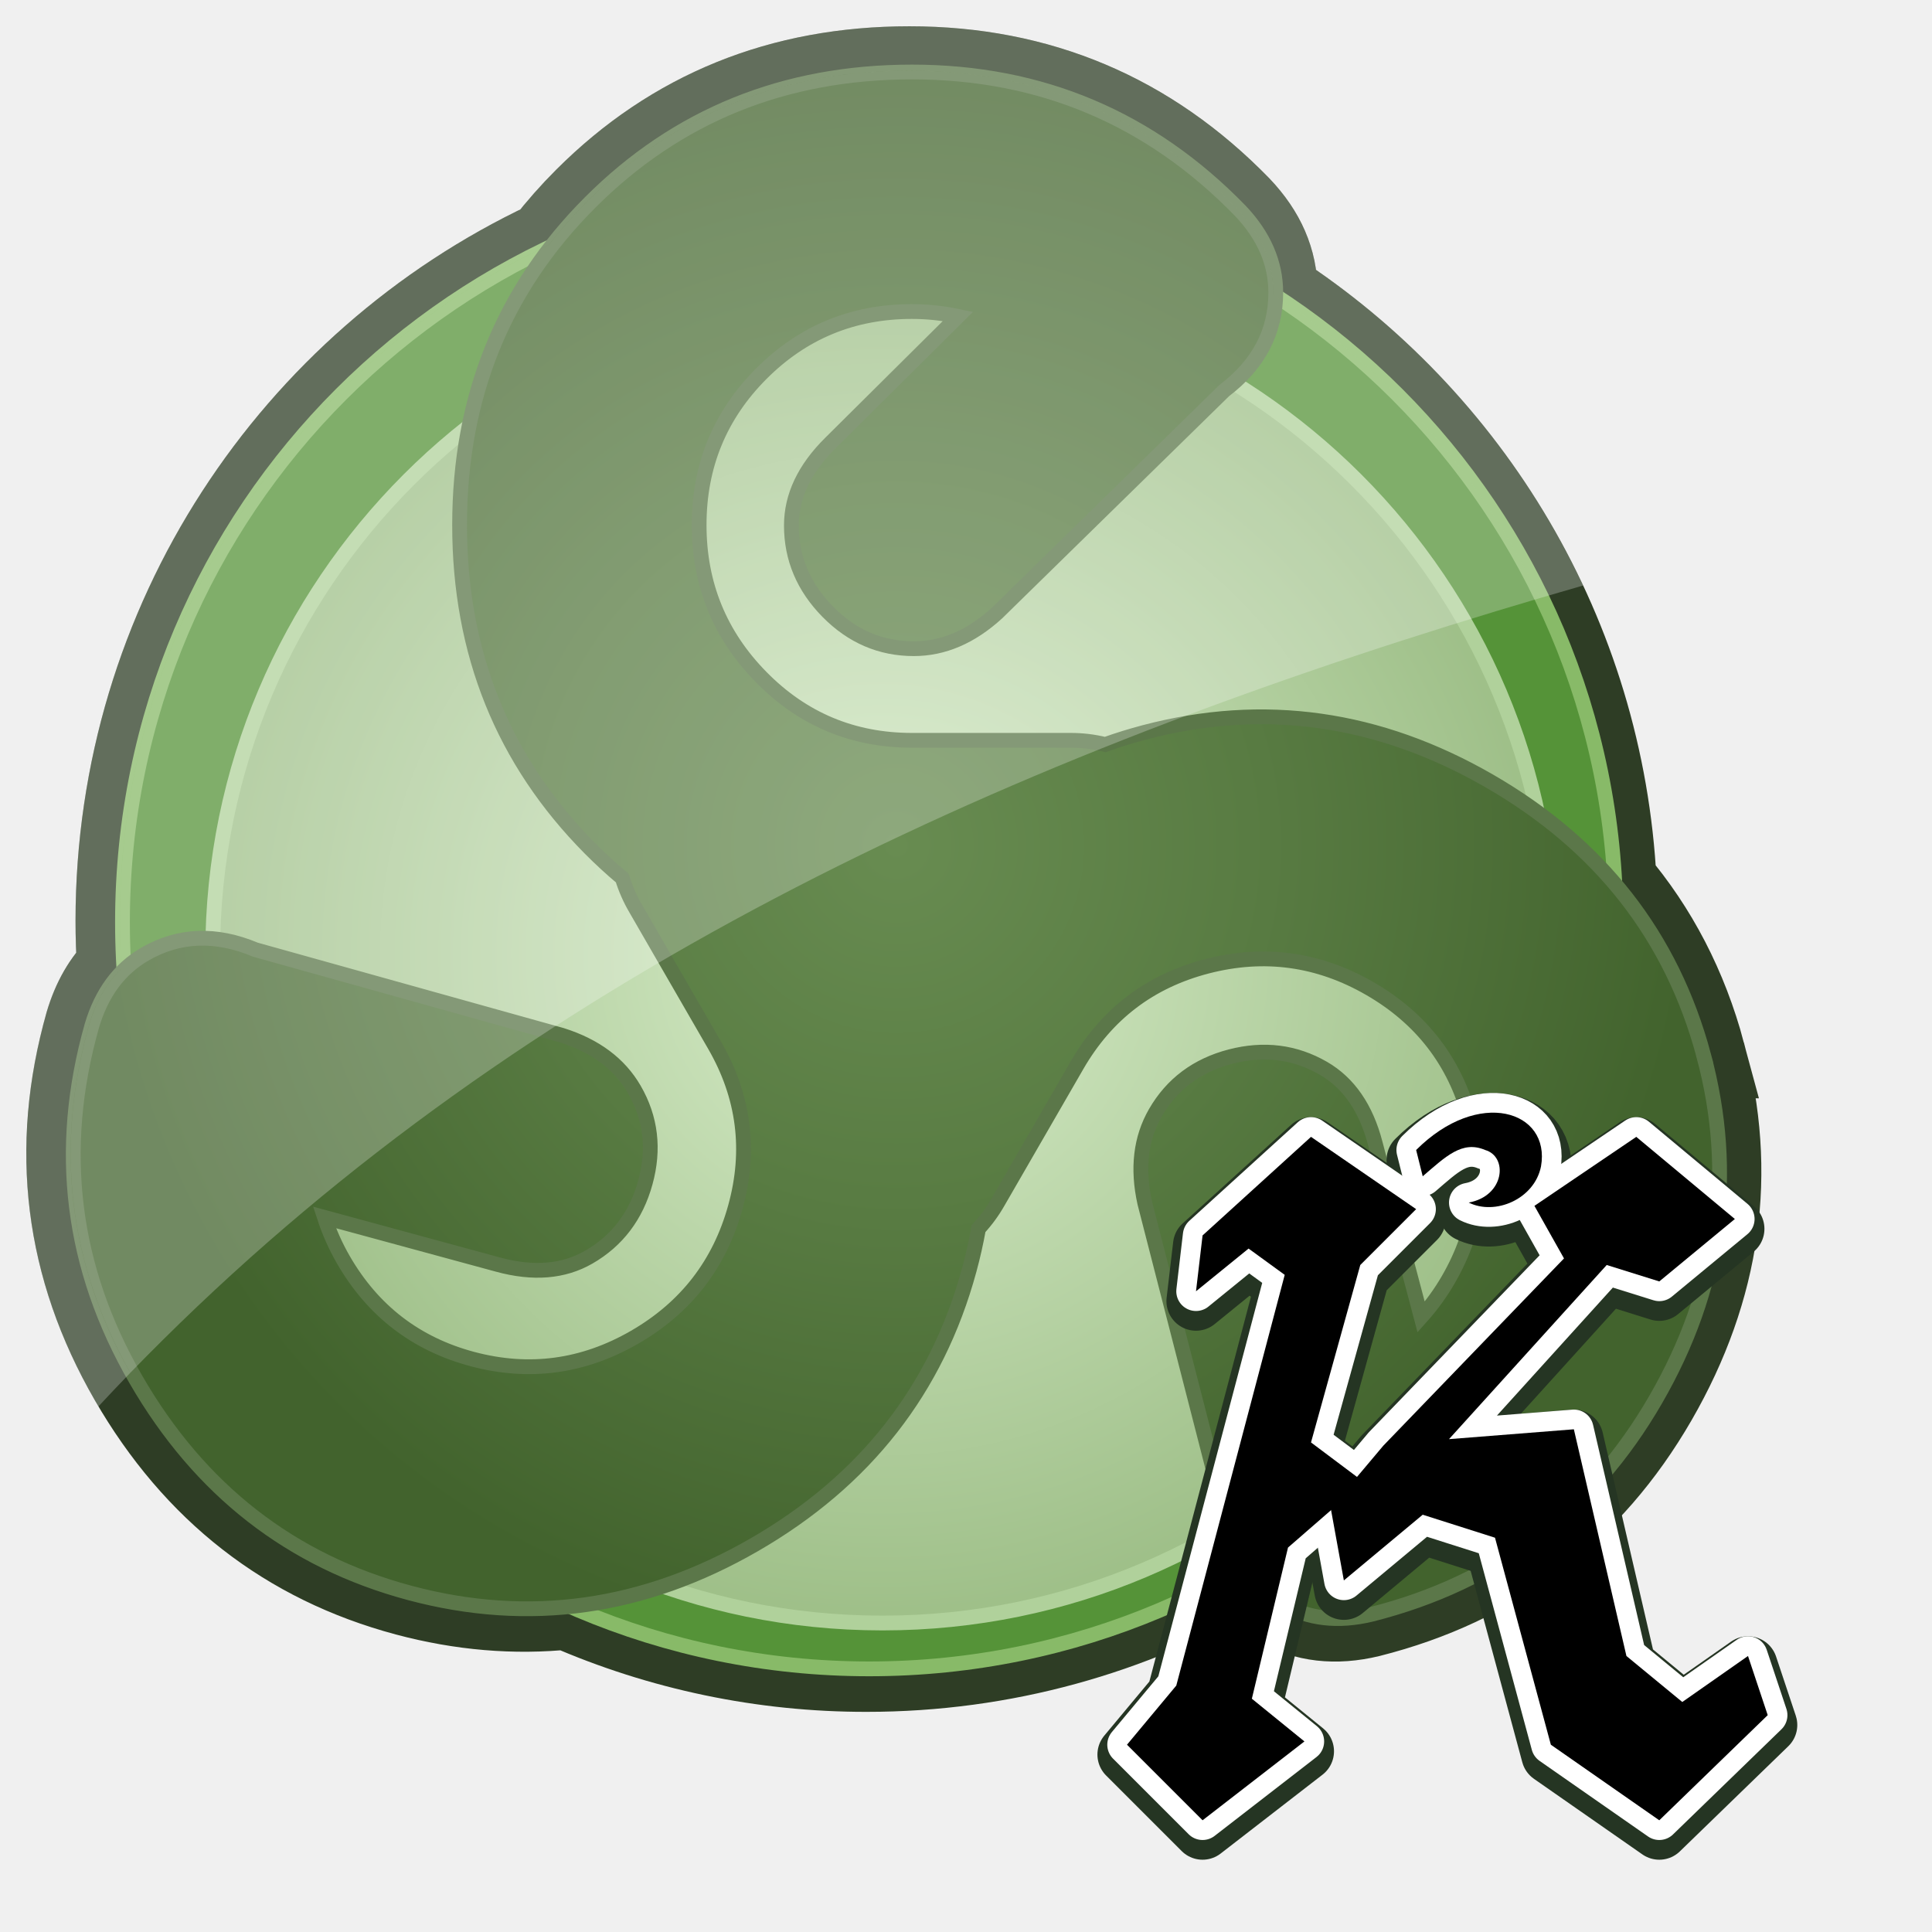
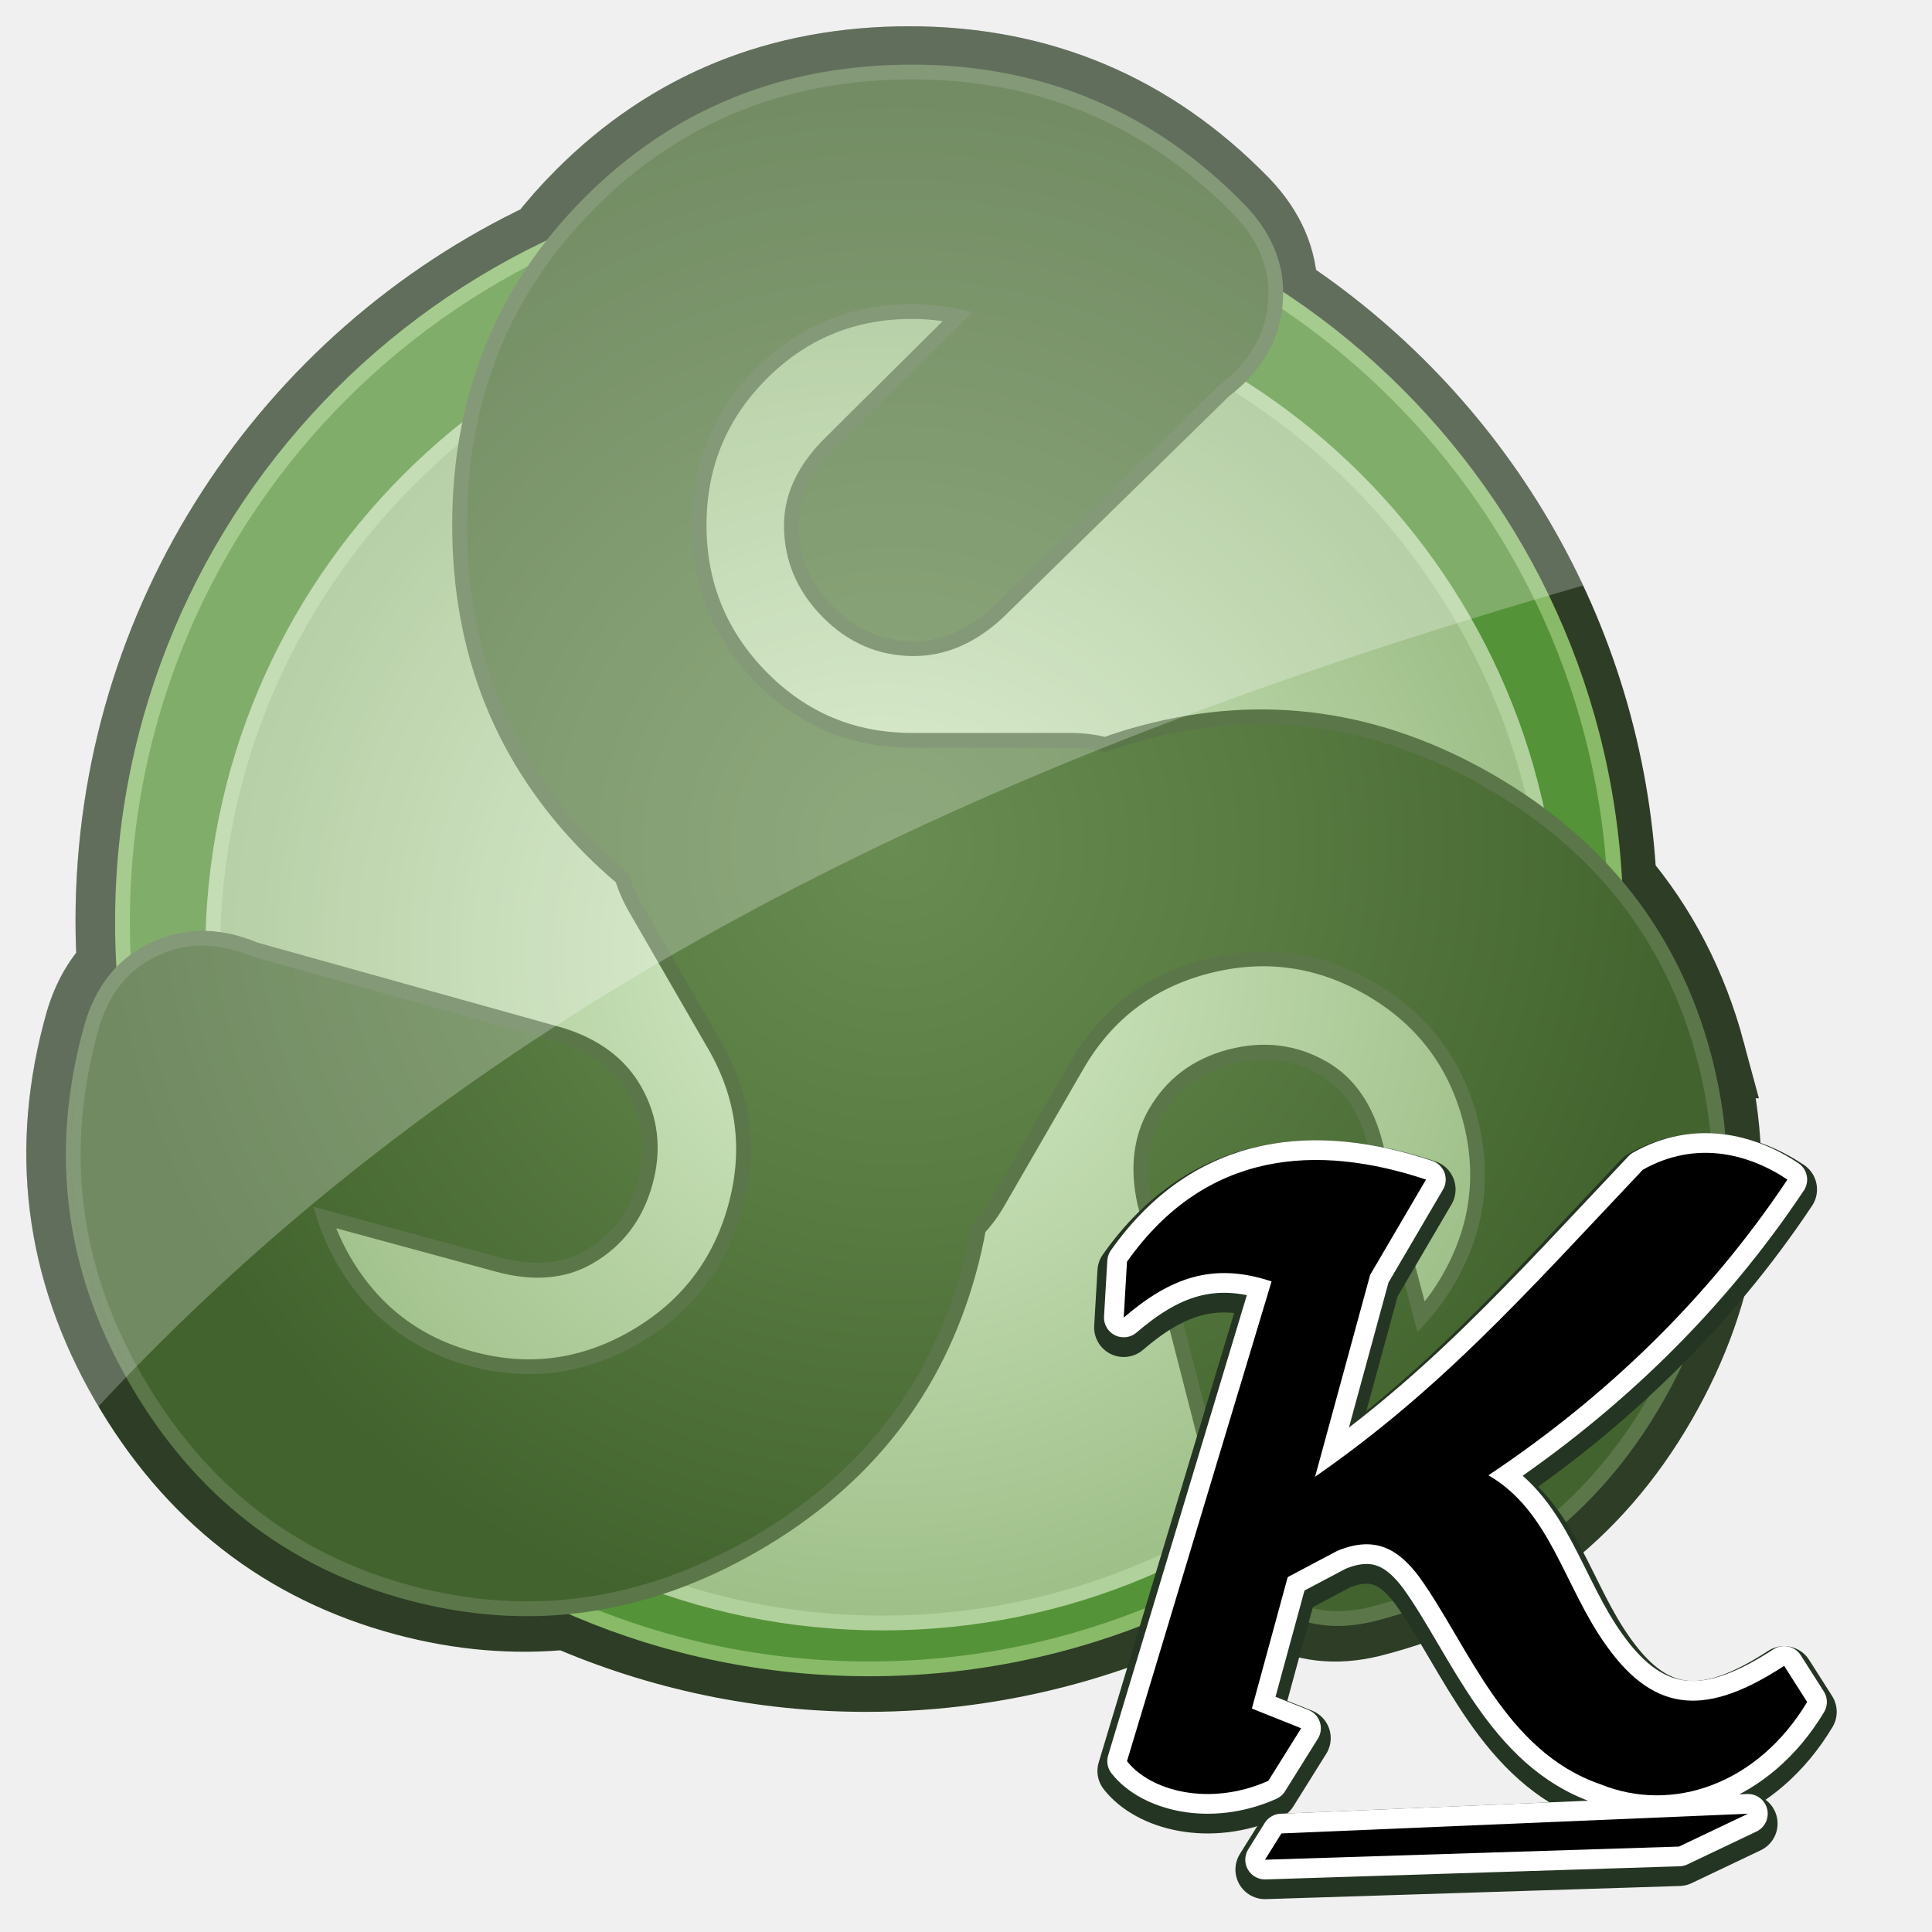
<svg xmlns="http://www.w3.org/2000/svg" xmlns:xlink="http://www.w3.org/1999/xlink" width="588" height="588" viewBox="0 0 588 588" role="img" aria-labelledby="title">
  <g transform="translate(8 8) scale(.90)">
    <svg xml:space="preserve" width="588" height="588">
      <g transform="translate(-115.91 -23.83)">
        <path fill="#fff" stroke="#2e3d25" stroke-width="30" d="M682.26 371.34c-5.95-22.15-15.97-41.48-30.03-58-4.23-83.34-48.87-156-114.7-198.82 0-.37.03-.72.03-1.09 0-10.02-4-19.25-12-27.67-30.4-31.28-67.4-46.93-111-46.93-43.2 0-79.5 14.72-108.9 44.16a160.1 160.1 0 0 0-13.1 14.82c-85.7 40.38-145 127.52-145 228.52 0 5.42.19 10.8.52 16.14-4.94 4.79-8.57 11.08-10.87 18.87-11.89 41.98-6.94 81.84 14.86 119.6 21.6 37.41 52.5 61.48 92.68 72.23 18.35 4.9 36.41 6.42 54.19 4.58a251.62 251.62 0 0 0 101.12 21.08c46.2 0 89.49-12.42 126.74-34.08a38.6 38.6 0 0 0 13.14 12.2c8.68 5.01 18.67 6.16 29.96 3.44 42.3-10.69 74.35-34.9 96.15-72.66 21.6-37.41 27-76.2 16.2-116.39z" />
        <circle cx="400.94" cy="326.79" r="252.5" fill="#559338" stroke="#88ba68" stroke-width="5" />
        <radialGradient id="a" cx="405.44" cy="337.29" r="226.5" gradientUnits="userSpaceOnUse">
          <stop offset="0" stop-color="#d8edca" />
          <stop offset="1" stop-color="#9ebf88" />
        </radialGradient>
        <circle cx="405.44" cy="337.29" r="226.5" fill="url(#a)" stroke="#b0d19b" stroke-width="5" />
        <radialGradient id="b" cx="410.17" cy="300.79" r="270.06" gradientUnits="userSpaceOnUse">
          <stop offset="0" stop-color="#688c51" />
          <stop offset=".47" stop-color="#587b42" />
          <stop offset="1" stop-color="#42632d" />
        </radialGradient>
        <path fill="url(#b)" stroke="#5b7749" stroke-width="5" d="M683.14 371.8c-10.8-40.18-34.93-71.08-72.39-92.71-37.46-21.63-76.37-27.13-116.74-16.48-4.54 1.2-8.94 2.56-13.24 4.1a48.26 48.26 0 0 0-11.93-1.42h-53.4c-20 0-37-7.11-51-21.36-14-14.23-21-31.38-21-51.44 0-20.05 7-37.1 20.98-51.13 13.99-14.04 30.98-21.07 50.97-21.07 5.2 0 10.39.55 15.59 1.64l-43.06 42.75c-8.86 8.73-13.28 18.05-13.28 27.96 0 11.11 4.1 20.83 12.3 29.16 8.2 8.33 17.9 12.5 29.1 12.5 10 0 19.4-4.04 28.2-12.11l76.8-75.2c11.6-8.82 17.4-19.86 17.4-33.1 0-10.02-4-19.25-12-27.67-30.4-31.28-67.4-46.93-111-46.93-43.2 0-79.5 14.72-108.9 44.16-29.4 29.43-44.1 65.79-44.1 109.04 0 43.26 14.7 79.7 44.1 109.35 3.54 3.57 7.18 6.91 10.92 10.05a48.86 48.86 0 0 0 4.51 10.26l26.7 46.24c10 17.32 12.34 35.6 7 54.85-5.33 19.24-16.68 33.88-34.05 43.91-17.36 10.02-35.62 12.49-54.78 7.4-19.15-5.1-33.72-16.3-43.72-33.62a76.04 76.04 0 0 1-6.38-14.31l58.55 15.92c12 3.3 22.28 2.47 30.86-2.49 9.62-5.56 16-13.96 19.1-25.23 3.11-11.27 1.87-21.75-3.73-31.45-5-8.66-13.19-14.78-24.58-18.37l-103.53-28.9c-13.43-5.64-25.89-5.15-37.36 1.47-8.68 5.02-14.67 13.1-17.96 24.23-11.89 41.98-6.94 81.84 14.86 119.6 21.6 37.41 52.5 61.48 92.69 72.23 40.2 10.74 79.02 5.3 116.49-16.33 37.46-21.63 61.67-52.58 72.64-92.87 1.28-4.69 2.32-9.36 3.16-14.01a48.9 48.9 0 0 0 6.58-8.99l26.7-46.24c10-17.32 24.66-28.48 44-33.49 19.32-5 37.67-2.5 55.05 7.54 17.36 10.02 28.63 24.6 33.79 43.74 5.16 19.13 2.75 37.36-7.25 54.67a76.12 76.12 0 0 1-9.2 12.68l-15.5-58.67c-3.13-12.03-9-20.52-17.58-25.48-9.62-5.55-20.08-6.86-31.4-3.93-11.31 2.95-19.76 9.26-25.37 18.96-5 8.66-6.2 18.82-3.62 30.48l26.73 104.1c1.84 14.46 8.5 25 19.96 31.62 8.69 5.01 18.68 6.16 29.97 3.44 42.3-10.69 74.34-34.9 96.14-72.66 21.6-37.41 27-76.2 16.2-116.39z" />
        <linearGradient id="c" x1="265.5" x2="380.5" y1="95.27" y2="330.26" gradientUnits="userSpaceOnUse">
          <stop offset="0" stop-color="#fff" />
          <stop offset="1" stop-color="#fff" />
        </linearGradient>
        <path fill="url(#c)" d="M137.2 361.34c2.31-7.8 5.94-14.08 10.88-18.87-.33-5.34-.52-10.72-.52-16.14 0-101 59.3-188.13 145-228.52A160.38 160.38 0 0 1 305.65 83c29.4-29.44 65.7-44.16 108.9-44.16 43.59 0 80.59 15.65 111 46.93 8 8.42 12 17.65 12 27.67 0 .37-.02.72-.03 1.09a253.63 253.63 0 0 1 90.27 102.66c4.85-1.43 9.7-2.85 14.58-4.25a268.56 268.56 0 0 0-90.33-106.74 51.01 51.01 0 0 0-3.73-13.16 60.73 60.73 0 0 0-11.89-17.6l-.1-.1-.02-.02c-16.44-16.93-35.01-29.92-55.47-38.56-20.45-8.66-42.7-12.93-66.28-12.92-23.3 0-45.2 4-65.27 12.14-20.08 8.13-38.26 20.4-54.25 36.42-4.3 4.31-8.33 8.77-12.08 13.39-89.04 43.4-150.4 134.82-150.4 240.55 0 3.63.08 7.23.22 10.8a60.18 60.18 0 0 0-9.96 19.96l-.02.09-.02.07A174.7 174.7 0 0 0 115.9 405c-.02 28.9 7.88 57.03 23.17 83.44.4.71.82 1.4 1.24 2.1 3.56-3.82 7.14-7.61 10.76-11.35-20.95-37.23-25.57-76.51-13.87-117.84z" opacity=".25" />
        <linearGradient id="d" x1="265.51" x2="380.51" y1="95.26" y2="330.26" gradientUnits="userSpaceOnUse">
          <stop offset="0" stop-color="#fff" />
          <stop offset="1" stop-color="#fff" />
        </linearGradient>
        <path fill="url(#d)" d="M537.53 114.52c0-.37.03-.72.03-1.09 0-10.02-4-19.25-12-27.67-30.41-31.28-67.41-46.93-111-46.93-43.2 0-79.5 14.72-108.9 44.16a160.1 160.1 0 0 0-13.1 14.82c-85.7 40.38-145 127.52-145 228.52 0 5.42.19 10.8.52 16.14-4.94 4.79-8.57 11.08-10.87 18.87-11.7 41.33-7.08 80.6 13.87 117.84a766.7 766.7 0 0 1 11.02-11.13c122.78-121.7 278.53-194.23 451.11-246.51 4.85-1.47 9.71-2.92 14.59-4.36a253.62 253.62 0 0 0-90.27-102.66z" opacity=".25" />
      </g>
    </svg>
  </g>
  <defs>
    <g id="letter">
-       <path d="M 24,44 L 57,14 L 89,36 L 72,53 L 57,107 L 73,119 L 50,139 L 39,185 L 55,198 L 24,222 L 1,199 L 16,181 L 49,56 L 38,48 L 22,61 Z" />
-       <path d="M 79,108 L 134,51 L 125,35 L 156,14 L 186,39 L 163,58 L 147,53 L 99,106 L 137,103 L 153,172 L 170,186 L 190,172 L 196,190 L 163,222 L 130,199 L 113,136 L 91,129 L 67,149 L 63,127 Z" />
-       <path d="M 89,18 C 108,-1 130,6 127,23 C 125,33 113,38 105,34 C 116,32 117,20 110,18 C 103,15 98,20 91,26 Z" />
+       <path d="M 1,52 C 25,18 59,16 92,27 L 75,56 L 39,188 L 54,194 L 44,210 C 26,218 8,213 1,204 L 45,58 C 27,52 14,57 0,69 Z" />
+       <path d="M 53,121 C 95,93 122,62 158,24 C 174,15 190,19 202,27 C 178,63 147,93 111,117 C 130,128 134,151 147,169 C 162,190 178,190 201,175 L 208,186 C 193,211 167,220 145,211 C 116,201 105,169 90,148 C 84,140 77,135 65,140 L 48,149 Z" />
+       <path d="M 48,226 L 190,220 L 169,230 L 43,234 Z" />
    </g>
  </defs>
  <g transform="translate(342 332)" stroke-linejoin="round" stroke-linecap="round">
    <use xlink:href="#letter" fill="#253523" stroke="#253523" stroke-width="18" transform="translate(0 3)" />
    <use xlink:href="#letter" fill="#000000" stroke="#ffffff" stroke-width="12" />
    <use xlink:href="#letter" fill="#000000" />
  </g>
</svg>
